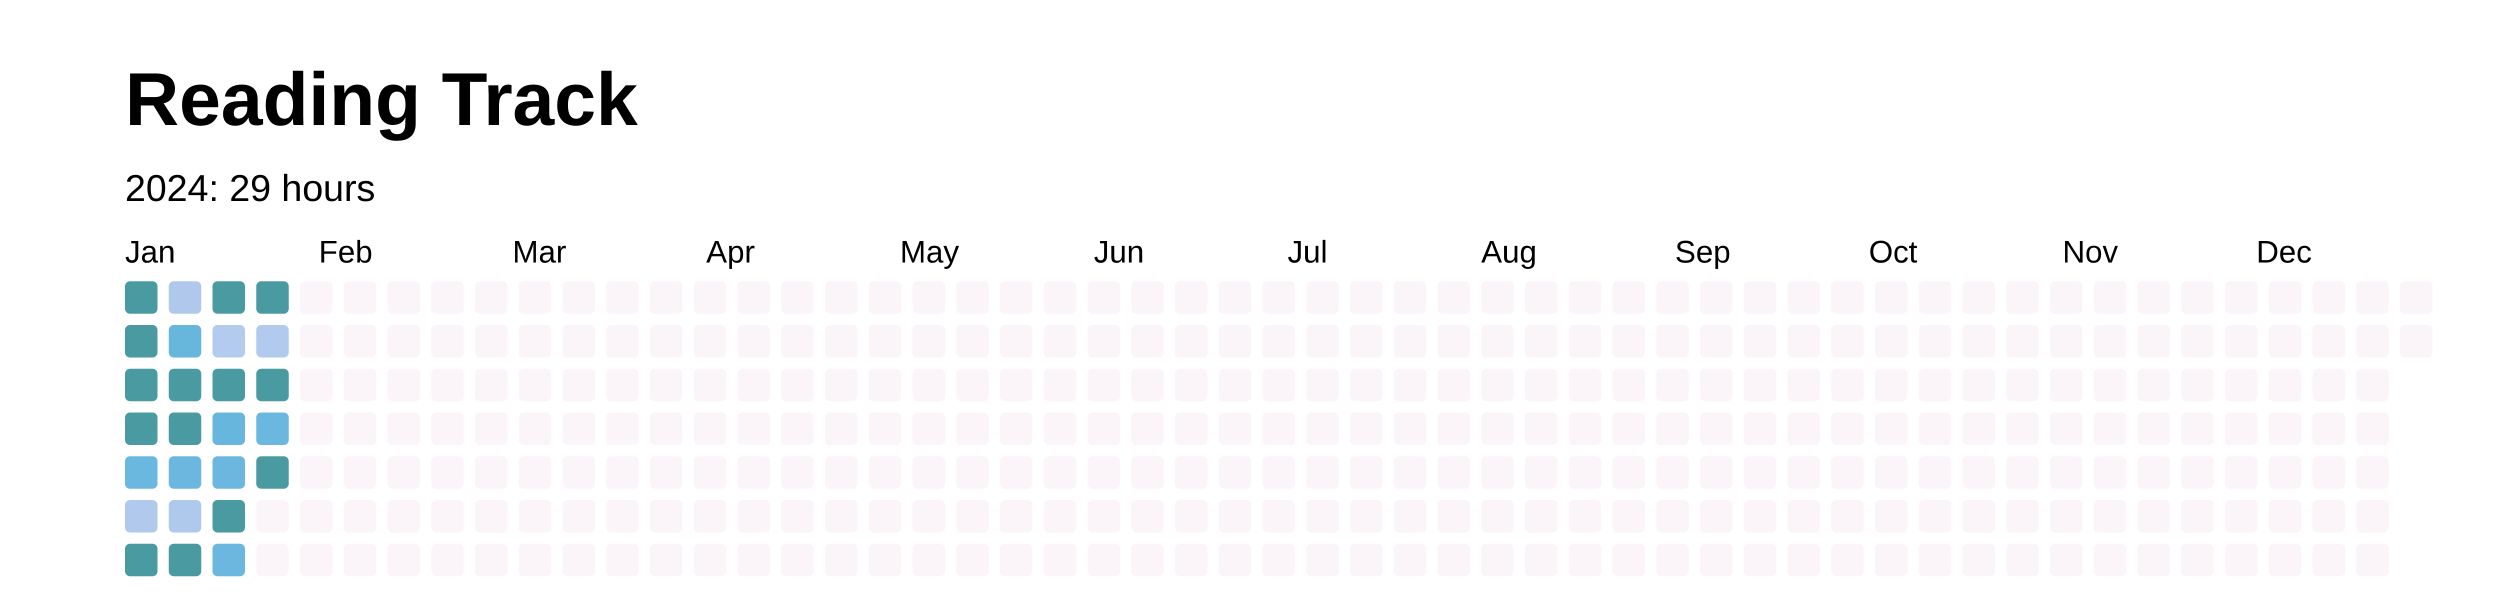
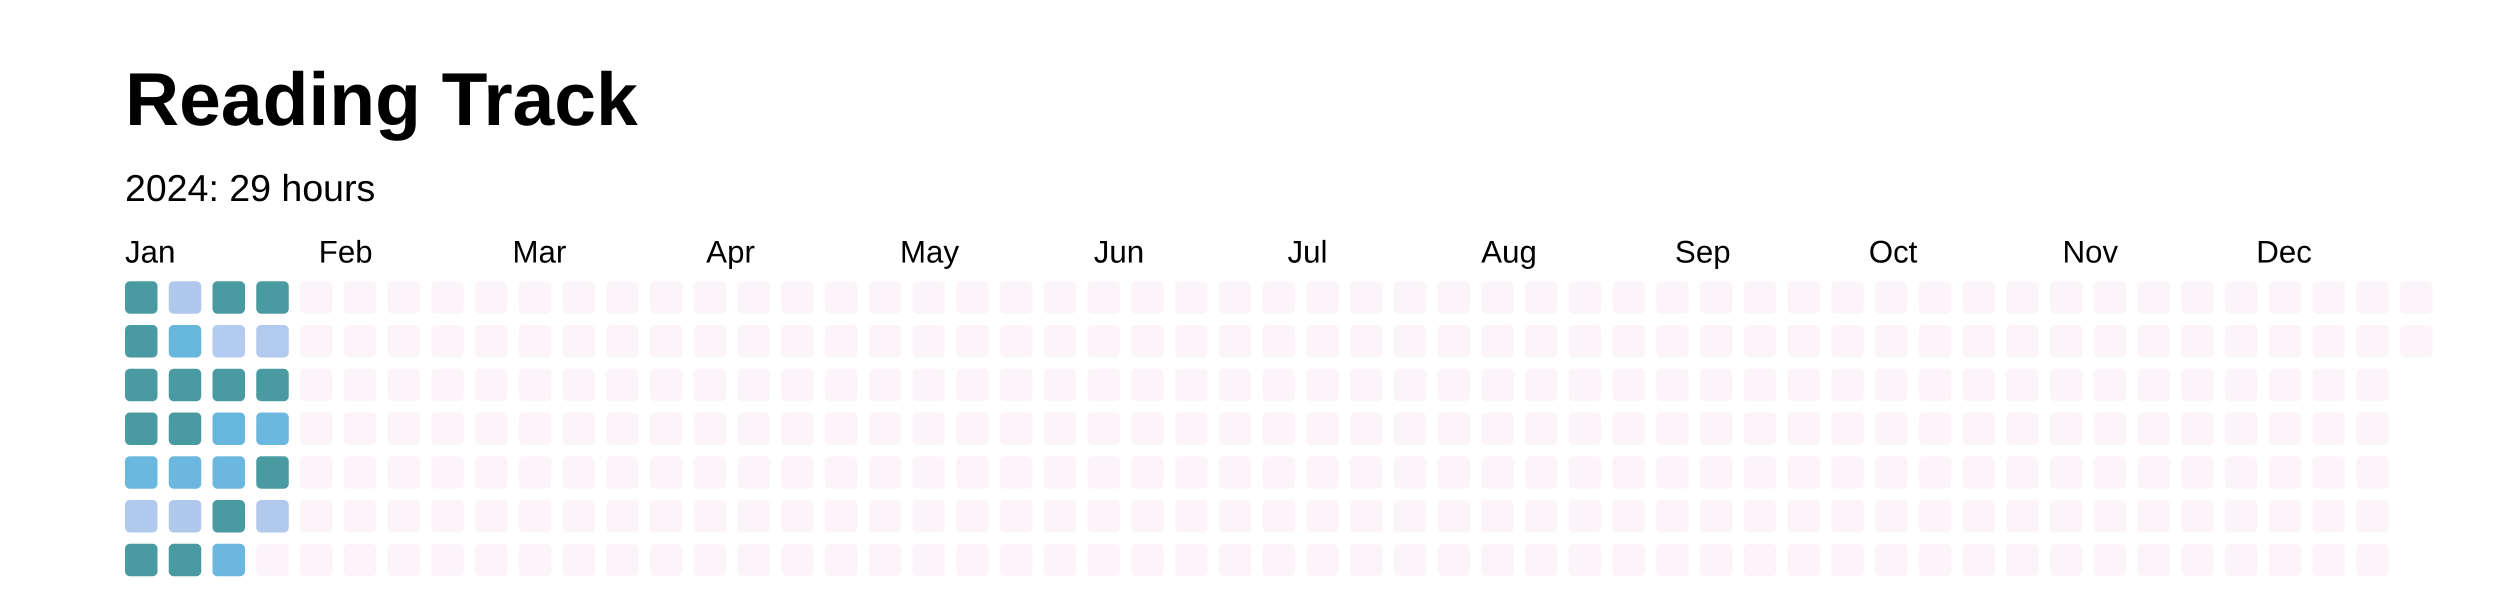
<svg xmlns="http://www.w3.org/2000/svg" baseProfile="full" height="48mm" version="1.1" viewBox="0,0,200,48" width="200mm">
  <defs />
  <rect fill="#FFFFFF" height="48" width="200" x="0" y="0" />
  <text fill="#000000" style="font-size:6px; font-family:Arial; font-weight:bold;" x="10" y="10">Reading Track</text>
  <text dominant-baseline="hanging" fill="#000000" style="font-size:3.0px; font-family:Arial;" x="10" y="14">2024: 29 hours</text>
  <text fill="#000000" style="font-size:2.5px; font-family:Arial" x="10.0" y="21.0">Jan</text>
  <text fill="#000000" style="font-size:2.5px; font-family:Arial" x="25.5" y="21.0">Feb</text>
  <text fill="#000000" style="font-size:2.5px; font-family:Arial" x="41.0" y="21.0">Mar</text>
  <text fill="#000000" style="font-size:2.5px; font-family:Arial" x="56.5" y="21.0">Apr</text>
  <text fill="#000000" style="font-size:2.5px; font-family:Arial" x="72.0" y="21.0">May</text>
  <text fill="#000000" style="font-size:2.5px; font-family:Arial" x="87.5" y="21.0">Jun</text>
  <text fill="#000000" style="font-size:2.5px; font-family:Arial" x="103.0" y="21.0">Jul</text>
  <text fill="#000000" style="font-size:2.5px; font-family:Arial" x="118.5" y="21.0">Aug</text>
  <text fill="#000000" style="font-size:2.5px; font-family:Arial" x="134.0" y="21.0">Sep</text>
  <text fill="#000000" style="font-size:2.5px; font-family:Arial" x="149.5" y="21.0">Oct</text>
  <text fill="#000000" style="font-size:2.5px; font-family:Arial" x="165.0" y="21.0">Nov</text>
  <text fill="#000000" style="font-size:2.5px; font-family:Arial" x="180.5" y="21.0">Dec</text>
  <rect fill="#4a9ba1" height="2.6" rx="0.4" ry="0.4" width="2.6" x="10.0" y="22.5" />
  <rect fill="#4a9ba1" height="2.6" rx="0.4" ry="0.4" width="2.6" x="10.0" y="26.0" />
  <rect fill="#4a9ba1" height="2.6" rx="0.4" ry="0.4" width="2.6" x="10.0" y="29.5" />
  <rect fill="#4a9ba1" height="2.6" rx="0.4" ry="0.4" width="2.6" x="10.0" y="33.0" />
  <rect fill="#6ab7df" height="2.6" rx="0.4" ry="0.4" width="2.6" x="10.0" y="36.5" />
  <rect fill="#b0c9ed" height="2.6" rx="0.4" ry="0.4" width="2.6" x="10.0" y="40.0" />
  <rect fill="#4a9ba1" height="2.6" rx="0.4" ry="0.4" width="2.6" x="10.0" y="43.5" />
  <rect fill="#afc8ec" height="2.6" rx="0.4" ry="0.4" width="2.6" x="13.5" y="22.5" />
  <rect fill="#67b6dc" height="2.6" rx="0.4" ry="0.4" width="2.6" x="13.5" y="26.0" />
  <rect fill="#4a9ba1" height="2.6" rx="0.4" ry="0.4" width="2.6" x="13.5" y="29.5" />
  <rect fill="#4a9ba1" height="2.6" rx="0.4" ry="0.4" width="2.6" x="13.5" y="33.0" />
  <rect fill="#6bb7df" height="2.6" rx="0.4" ry="0.4" width="2.6" x="13.5" y="36.5" />
  <rect fill="#afc9ec" height="2.6" rx="0.4" ry="0.4" width="2.6" x="13.5" y="40.0" />
  <rect fill="#4a9ba1" height="2.6" rx="0.4" ry="0.4" width="2.6" x="13.5" y="43.5" />
  <rect fill="#4a9ba1" height="2.6" rx="0.4" ry="0.4" width="2.6" x="17.0" y="22.5" />
  <rect fill="#b3cbee" height="2.6" rx="0.4" ry="0.4" width="2.6" x="17.0" y="26.0" />
  <rect fill="#4a9ba1" height="2.6" rx="0.4" ry="0.4" width="2.6" x="17.0" y="29.5" />
  <rect fill="#67b6dd" height="2.6" rx="0.4" ry="0.4" width="2.6" x="17.0" y="33.0" />
  <rect fill="#6bb7e0" height="2.6" rx="0.4" ry="0.4" width="2.6" x="17.0" y="36.5" />
  <rect fill="#4a9ba1" height="2.6" rx="0.4" ry="0.4" width="2.6" x="17.0" y="40.0" />
  <rect fill="#6bb7df" height="2.6" rx="0.4" ry="0.4" width="2.6" x="17.0" y="43.5" />
  <rect fill="#4a9ba1" height="2.6" rx="0.4" ry="0.4" width="2.6" x="20.5" y="22.5" />
  <rect fill="#b2caed" height="2.6" rx="0.4" ry="0.4" width="2.6" x="20.5" y="26.0" />
  <rect fill="#4a9ba1" height="2.6" rx="0.4" ry="0.4" width="2.6" x="20.5" y="29.5" />
  <rect fill="#6ab7df" height="2.6" rx="0.4" ry="0.4" width="2.6" x="20.5" y="33.0" />
  <rect fill="#4a9ba1" height="2.6" rx="0.4" ry="0.4" width="2.6" x="20.5" y="36.5" />
-   <rect fill="#FBF4F9" height="2.6" rx="0.4" ry="0.4" width="2.6" x="20.5" y="40.0" />
+   <rect fill="#b0c9ed" height="2.6" rx="0.4" ry="0.4" width="2.6" x="20.5" y="40.0" />
  <rect fill="#FBF4F9" height="2.6" rx="0.4" ry="0.4" width="2.6" x="20.5" y="43.5" />
  <rect fill="#FBF4F9" height="2.6" rx="0.4" ry="0.4" width="2.6" x="24.0" y="22.5" />
  <rect fill="#FBF4F9" height="2.6" rx="0.4" ry="0.4" width="2.6" x="24.0" y="26.0" />
  <rect fill="#FBF4F9" height="2.6" rx="0.4" ry="0.4" width="2.6" x="24.0" y="29.5" />
  <rect fill="#FBF4F9" height="2.6" rx="0.4" ry="0.4" width="2.6" x="24.0" y="33.0" />
  <rect fill="#FBF4F9" height="2.6" rx="0.4" ry="0.4" width="2.6" x="24.0" y="36.5" />
  <rect fill="#FBF4F9" height="2.6" rx="0.4" ry="0.4" width="2.6" x="24.0" y="40.0" />
  <rect fill="#FBF4F9" height="2.6" rx="0.4" ry="0.4" width="2.6" x="24.0" y="43.5" />
  <rect fill="#FBF4F9" height="2.6" rx="0.4" ry="0.4" width="2.6" x="27.5" y="22.5" />
  <rect fill="#FBF4F9" height="2.6" rx="0.4" ry="0.4" width="2.6" x="27.5" y="26.0" />
  <rect fill="#FBF4F9" height="2.6" rx="0.4" ry="0.4" width="2.6" x="27.5" y="29.5" />
  <rect fill="#FBF4F9" height="2.6" rx="0.4" ry="0.4" width="2.6" x="27.5" y="33.0" />
  <rect fill="#FBF4F9" height="2.6" rx="0.4" ry="0.4" width="2.6" x="27.5" y="36.5" />
  <rect fill="#FBF4F9" height="2.6" rx="0.4" ry="0.4" width="2.6" x="27.5" y="40.0" />
  <rect fill="#FBF4F9" height="2.6" rx="0.4" ry="0.4" width="2.6" x="27.5" y="43.5" />
  <rect fill="#FBF4F9" height="2.6" rx="0.4" ry="0.4" width="2.6" x="31.0" y="22.5" />
  <rect fill="#FBF4F9" height="2.6" rx="0.4" ry="0.4" width="2.6" x="31.0" y="26.0" />
  <rect fill="#FBF4F9" height="2.6" rx="0.4" ry="0.4" width="2.6" x="31.0" y="29.5" />
  <rect fill="#FBF4F9" height="2.6" rx="0.4" ry="0.4" width="2.6" x="31.0" y="33.0" />
  <rect fill="#FBF4F9" height="2.6" rx="0.4" ry="0.4" width="2.6" x="31.0" y="36.5" />
  <rect fill="#FBF4F9" height="2.6" rx="0.4" ry="0.4" width="2.6" x="31.0" y="40.0" />
  <rect fill="#FBF4F9" height="2.6" rx="0.4" ry="0.4" width="2.6" x="31.0" y="43.5" />
  <rect fill="#FBF4F9" height="2.6" rx="0.4" ry="0.4" width="2.6" x="34.5" y="22.5" />
  <rect fill="#FBF4F9" height="2.6" rx="0.4" ry="0.4" width="2.6" x="34.5" y="26.0" />
  <rect fill="#FBF4F9" height="2.6" rx="0.4" ry="0.4" width="2.6" x="34.5" y="29.5" />
  <rect fill="#FBF4F9" height="2.6" rx="0.4" ry="0.4" width="2.6" x="34.5" y="33.0" />
  <rect fill="#FBF4F9" height="2.6" rx="0.4" ry="0.4" width="2.6" x="34.5" y="36.5" />
  <rect fill="#FBF4F9" height="2.6" rx="0.4" ry="0.4" width="2.6" x="34.5" y="40.0" />
  <rect fill="#FBF4F9" height="2.6" rx="0.4" ry="0.4" width="2.6" x="34.5" y="43.5" />
  <rect fill="#FBF4F9" height="2.6" rx="0.4" ry="0.4" width="2.6" x="38.0" y="22.5" />
  <rect fill="#FBF4F9" height="2.6" rx="0.4" ry="0.4" width="2.6" x="38.0" y="26.0" />
  <rect fill="#FBF4F9" height="2.6" rx="0.4" ry="0.4" width="2.6" x="38.0" y="29.5" />
  <rect fill="#FBF4F9" height="2.6" rx="0.4" ry="0.4" width="2.6" x="38.0" y="33.0" />
  <rect fill="#FBF4F9" height="2.6" rx="0.4" ry="0.4" width="2.6" x="38.0" y="36.5" />
  <rect fill="#FBF4F9" height="2.6" rx="0.4" ry="0.4" width="2.6" x="38.0" y="40.0" />
  <rect fill="#FBF4F9" height="2.6" rx="0.4" ry="0.4" width="2.6" x="38.0" y="43.5" />
  <rect fill="#FBF4F9" height="2.6" rx="0.4" ry="0.4" width="2.6" x="41.5" y="22.5" />
  <rect fill="#FBF4F9" height="2.6" rx="0.4" ry="0.4" width="2.6" x="41.5" y="26.0" />
  <rect fill="#FBF4F9" height="2.6" rx="0.4" ry="0.4" width="2.6" x="41.5" y="29.5" />
  <rect fill="#FBF4F9" height="2.6" rx="0.4" ry="0.4" width="2.6" x="41.5" y="33.0" />
  <rect fill="#FBF4F9" height="2.6" rx="0.4" ry="0.4" width="2.6" x="41.5" y="36.5" />
  <rect fill="#FBF4F9" height="2.6" rx="0.4" ry="0.4" width="2.6" x="41.5" y="40.0" />
  <rect fill="#FBF4F9" height="2.6" rx="0.4" ry="0.4" width="2.6" x="41.5" y="43.5" />
  <rect fill="#FBF4F9" height="2.6" rx="0.4" ry="0.4" width="2.6" x="45.0" y="22.5" />
  <rect fill="#FBF4F9" height="2.6" rx="0.4" ry="0.4" width="2.6" x="45.0" y="26.0" />
  <rect fill="#FBF4F9" height="2.6" rx="0.4" ry="0.4" width="2.6" x="45.0" y="29.5" />
  <rect fill="#FBF4F9" height="2.6" rx="0.4" ry="0.4" width="2.6" x="45.0" y="33.0" />
  <rect fill="#FBF4F9" height="2.6" rx="0.4" ry="0.4" width="2.6" x="45.0" y="36.5" />
  <rect fill="#FBF4F9" height="2.6" rx="0.4" ry="0.4" width="2.6" x="45.0" y="40.0" />
  <rect fill="#FBF4F9" height="2.6" rx="0.4" ry="0.4" width="2.6" x="45.0" y="43.5" />
  <rect fill="#FBF4F9" height="2.6" rx="0.4" ry="0.4" width="2.6" x="48.5" y="22.5" />
  <rect fill="#FBF4F9" height="2.6" rx="0.4" ry="0.4" width="2.6" x="48.5" y="26.0" />
  <rect fill="#FBF4F9" height="2.6" rx="0.4" ry="0.4" width="2.6" x="48.5" y="29.5" />
  <rect fill="#FBF4F9" height="2.6" rx="0.4" ry="0.4" width="2.6" x="48.5" y="33.0" />
  <rect fill="#FBF4F9" height="2.6" rx="0.4" ry="0.4" width="2.6" x="48.5" y="36.5" />
  <rect fill="#FBF4F9" height="2.6" rx="0.4" ry="0.4" width="2.6" x="48.5" y="40.0" />
  <rect fill="#FBF4F9" height="2.6" rx="0.4" ry="0.4" width="2.6" x="48.5" y="43.5" />
  <rect fill="#FBF4F9" height="2.6" rx="0.4" ry="0.4" width="2.6" x="52.0" y="22.5" />
  <rect fill="#FBF4F9" height="2.6" rx="0.4" ry="0.4" width="2.6" x="52.0" y="26.0" />
  <rect fill="#FBF4F9" height="2.6" rx="0.4" ry="0.4" width="2.6" x="52.0" y="29.5" />
  <rect fill="#FBF4F9" height="2.6" rx="0.4" ry="0.4" width="2.6" x="52.0" y="33.0" />
  <rect fill="#FBF4F9" height="2.6" rx="0.4" ry="0.4" width="2.6" x="52.0" y="36.5" />
  <rect fill="#FBF4F9" height="2.6" rx="0.4" ry="0.4" width="2.6" x="52.0" y="40.0" />
  <rect fill="#FBF4F9" height="2.6" rx="0.4" ry="0.4" width="2.6" x="52.0" y="43.5" />
  <rect fill="#FBF4F9" height="2.6" rx="0.4" ry="0.4" width="2.6" x="55.5" y="22.5" />
  <rect fill="#FBF4F9" height="2.6" rx="0.4" ry="0.4" width="2.6" x="55.5" y="26.0" />
  <rect fill="#FBF4F9" height="2.6" rx="0.4" ry="0.4" width="2.6" x="55.5" y="29.5" />
  <rect fill="#FBF4F9" height="2.6" rx="0.4" ry="0.4" width="2.6" x="55.5" y="33.0" />
  <rect fill="#FBF4F9" height="2.6" rx="0.4" ry="0.4" width="2.6" x="55.5" y="36.5" />
  <rect fill="#FBF4F9" height="2.6" rx="0.4" ry="0.4" width="2.6" x="55.5" y="40.0" />
  <rect fill="#FBF4F9" height="2.6" rx="0.4" ry="0.4" width="2.6" x="55.5" y="43.5" />
  <rect fill="#FBF4F9" height="2.6" rx="0.4" ry="0.4" width="2.6" x="59.0" y="22.5" />
  <rect fill="#FBF4F9" height="2.6" rx="0.4" ry="0.4" width="2.6" x="59.0" y="26.0" />
  <rect fill="#FBF4F9" height="2.6" rx="0.4" ry="0.4" width="2.6" x="59.0" y="29.5" />
  <rect fill="#FBF4F9" height="2.6" rx="0.4" ry="0.4" width="2.6" x="59.0" y="33.0" />
  <rect fill="#FBF4F9" height="2.6" rx="0.4" ry="0.4" width="2.6" x="59.0" y="36.5" />
  <rect fill="#FBF4F9" height="2.6" rx="0.4" ry="0.4" width="2.6" x="59.0" y="40.0" />
  <rect fill="#FBF4F9" height="2.6" rx="0.4" ry="0.4" width="2.6" x="59.0" y="43.5" />
  <rect fill="#FBF4F9" height="2.6" rx="0.4" ry="0.4" width="2.6" x="62.5" y="22.5" />
  <rect fill="#FBF4F9" height="2.6" rx="0.4" ry="0.4" width="2.6" x="62.5" y="26.0" />
  <rect fill="#FBF4F9" height="2.6" rx="0.4" ry="0.4" width="2.6" x="62.5" y="29.5" />
  <rect fill="#FBF4F9" height="2.6" rx="0.4" ry="0.4" width="2.6" x="62.5" y="33.0" />
  <rect fill="#FBF4F9" height="2.6" rx="0.4" ry="0.4" width="2.6" x="62.5" y="36.5" />
  <rect fill="#FBF4F9" height="2.6" rx="0.4" ry="0.4" width="2.6" x="62.5" y="40.0" />
  <rect fill="#FBF4F9" height="2.6" rx="0.4" ry="0.4" width="2.6" x="62.5" y="43.5" />
  <rect fill="#FBF4F9" height="2.6" rx="0.4" ry="0.4" width="2.6" x="66.0" y="22.5" />
  <rect fill="#FBF4F9" height="2.6" rx="0.4" ry="0.4" width="2.6" x="66.0" y="26.0" />
  <rect fill="#FBF4F9" height="2.6" rx="0.4" ry="0.4" width="2.6" x="66.0" y="29.5" />
  <rect fill="#FBF4F9" height="2.6" rx="0.4" ry="0.4" width="2.6" x="66.0" y="33.0" />
  <rect fill="#FBF4F9" height="2.6" rx="0.4" ry="0.4" width="2.6" x="66.0" y="36.5" />
  <rect fill="#FBF4F9" height="2.6" rx="0.4" ry="0.4" width="2.6" x="66.0" y="40.0" />
  <rect fill="#FBF4F9" height="2.6" rx="0.4" ry="0.4" width="2.6" x="66.0" y="43.5" />
  <rect fill="#FBF4F9" height="2.6" rx="0.4" ry="0.4" width="2.6" x="69.5" y="22.5" />
  <rect fill="#FBF4F9" height="2.6" rx="0.4" ry="0.4" width="2.6" x="69.5" y="26.0" />
  <rect fill="#FBF4F9" height="2.6" rx="0.4" ry="0.4" width="2.6" x="69.5" y="29.5" />
  <rect fill="#FBF4F9" height="2.6" rx="0.4" ry="0.4" width="2.6" x="69.5" y="33.0" />
  <rect fill="#FBF4F9" height="2.6" rx="0.4" ry="0.4" width="2.6" x="69.5" y="36.5" />
  <rect fill="#FBF4F9" height="2.6" rx="0.4" ry="0.4" width="2.6" x="69.5" y="40.0" />
  <rect fill="#FBF4F9" height="2.6" rx="0.4" ry="0.4" width="2.6" x="69.5" y="43.5" />
  <rect fill="#FBF4F9" height="2.6" rx="0.4" ry="0.4" width="2.6" x="73.0" y="22.5" />
  <rect fill="#FBF4F9" height="2.6" rx="0.4" ry="0.4" width="2.6" x="73.0" y="26.0" />
  <rect fill="#FBF4F9" height="2.6" rx="0.4" ry="0.4" width="2.6" x="73.0" y="29.5" />
  <rect fill="#FBF4F9" height="2.6" rx="0.4" ry="0.4" width="2.6" x="73.0" y="33.0" />
  <rect fill="#FBF4F9" height="2.6" rx="0.4" ry="0.4" width="2.6" x="73.0" y="36.5" />
  <rect fill="#FBF4F9" height="2.6" rx="0.4" ry="0.4" width="2.6" x="73.0" y="40.0" />
  <rect fill="#FBF4F9" height="2.6" rx="0.4" ry="0.4" width="2.6" x="73.0" y="43.5" />
  <rect fill="#FBF4F9" height="2.6" rx="0.4" ry="0.4" width="2.6" x="76.5" y="22.5" />
  <rect fill="#FBF4F9" height="2.6" rx="0.4" ry="0.4" width="2.6" x="76.5" y="26.0" />
  <rect fill="#FBF4F9" height="2.6" rx="0.4" ry="0.4" width="2.6" x="76.5" y="29.5" />
  <rect fill="#FBF4F9" height="2.6" rx="0.4" ry="0.4" width="2.6" x="76.5" y="33.0" />
  <rect fill="#FBF4F9" height="2.6" rx="0.4" ry="0.4" width="2.6" x="76.5" y="36.5" />
  <rect fill="#FBF4F9" height="2.6" rx="0.4" ry="0.4" width="2.6" x="76.5" y="40.0" />
  <rect fill="#FBF4F9" height="2.6" rx="0.4" ry="0.4" width="2.6" x="76.5" y="43.5" />
  <rect fill="#FBF4F9" height="2.6" rx="0.4" ry="0.4" width="2.6" x="80.0" y="22.5" />
  <rect fill="#FBF4F9" height="2.6" rx="0.4" ry="0.4" width="2.6" x="80.0" y="26.0" />
  <rect fill="#FBF4F9" height="2.6" rx="0.4" ry="0.4" width="2.6" x="80.0" y="29.5" />
  <rect fill="#FBF4F9" height="2.6" rx="0.4" ry="0.4" width="2.6" x="80.0" y="33.0" />
  <rect fill="#FBF4F9" height="2.6" rx="0.4" ry="0.4" width="2.6" x="80.0" y="36.5" />
  <rect fill="#FBF4F9" height="2.6" rx="0.4" ry="0.4" width="2.6" x="80.0" y="40.0" />
  <rect fill="#FBF4F9" height="2.6" rx="0.4" ry="0.4" width="2.6" x="80.0" y="43.5" />
  <rect fill="#FBF4F9" height="2.6" rx="0.4" ry="0.4" width="2.6" x="83.5" y="22.5" />
  <rect fill="#FBF4F9" height="2.6" rx="0.4" ry="0.4" width="2.6" x="83.5" y="26.0" />
  <rect fill="#FBF4F9" height="2.6" rx="0.4" ry="0.4" width="2.6" x="83.5" y="29.5" />
  <rect fill="#FBF4F9" height="2.6" rx="0.4" ry="0.4" width="2.6" x="83.5" y="33.0" />
  <rect fill="#FBF4F9" height="2.6" rx="0.4" ry="0.4" width="2.6" x="83.5" y="36.5" />
  <rect fill="#FBF4F9" height="2.6" rx="0.4" ry="0.4" width="2.6" x="83.5" y="40.0" />
  <rect fill="#FBF4F9" height="2.6" rx="0.4" ry="0.4" width="2.6" x="83.5" y="43.5" />
  <rect fill="#FBF4F9" height="2.6" rx="0.4" ry="0.4" width="2.6" x="87.0" y="22.5" />
  <rect fill="#FBF4F9" height="2.6" rx="0.4" ry="0.4" width="2.6" x="87.0" y="26.0" />
  <rect fill="#FBF4F9" height="2.6" rx="0.4" ry="0.4" width="2.6" x="87.0" y="29.5" />
  <rect fill="#FBF4F9" height="2.6" rx="0.4" ry="0.4" width="2.6" x="87.0" y="33.0" />
  <rect fill="#FBF4F9" height="2.6" rx="0.4" ry="0.4" width="2.6" x="87.0" y="36.5" />
  <rect fill="#FBF4F9" height="2.6" rx="0.4" ry="0.4" width="2.6" x="87.0" y="40.0" />
  <rect fill="#FBF4F9" height="2.6" rx="0.4" ry="0.4" width="2.6" x="87.0" y="43.5" />
  <rect fill="#FBF4F9" height="2.6" rx="0.4" ry="0.4" width="2.6" x="90.5" y="22.5" />
  <rect fill="#FBF4F9" height="2.6" rx="0.4" ry="0.4" width="2.6" x="90.5" y="26.0" />
  <rect fill="#FBF4F9" height="2.6" rx="0.4" ry="0.4" width="2.6" x="90.5" y="29.5" />
  <rect fill="#FBF4F9" height="2.6" rx="0.4" ry="0.4" width="2.6" x="90.5" y="33.0" />
  <rect fill="#FBF4F9" height="2.6" rx="0.4" ry="0.4" width="2.6" x="90.5" y="36.5" />
  <rect fill="#FBF4F9" height="2.6" rx="0.4" ry="0.4" width="2.6" x="90.5" y="40.0" />
  <rect fill="#FBF4F9" height="2.6" rx="0.4" ry="0.4" width="2.6" x="90.5" y="43.5" />
  <rect fill="#FBF4F9" height="2.6" rx="0.4" ry="0.4" width="2.6" x="94.0" y="22.5" />
  <rect fill="#FBF4F9" height="2.6" rx="0.4" ry="0.4" width="2.6" x="94.0" y="26.0" />
  <rect fill="#FBF4F9" height="2.6" rx="0.4" ry="0.4" width="2.6" x="94.0" y="29.5" />
  <rect fill="#FBF4F9" height="2.6" rx="0.4" ry="0.4" width="2.6" x="94.0" y="33.0" />
  <rect fill="#FBF4F9" height="2.6" rx="0.4" ry="0.4" width="2.6" x="94.0" y="36.5" />
  <rect fill="#FBF4F9" height="2.6" rx="0.4" ry="0.4" width="2.6" x="94.0" y="40.0" />
  <rect fill="#FBF4F9" height="2.6" rx="0.4" ry="0.4" width="2.6" x="94.0" y="43.5" />
  <rect fill="#FBF4F9" height="2.6" rx="0.4" ry="0.4" width="2.6" x="97.5" y="22.5" />
  <rect fill="#FBF4F9" height="2.6" rx="0.4" ry="0.4" width="2.6" x="97.5" y="26.0" />
  <rect fill="#FBF4F9" height="2.6" rx="0.4" ry="0.4" width="2.6" x="97.5" y="29.5" />
  <rect fill="#FBF4F9" height="2.6" rx="0.4" ry="0.4" width="2.6" x="97.5" y="33.0" />
  <rect fill="#FBF4F9" height="2.6" rx="0.4" ry="0.4" width="2.6" x="97.5" y="36.5" />
  <rect fill="#FBF4F9" height="2.6" rx="0.4" ry="0.4" width="2.6" x="97.5" y="40.0" />
  <rect fill="#FBF4F9" height="2.6" rx="0.4" ry="0.4" width="2.6" x="97.5" y="43.5" />
  <rect fill="#FBF4F9" height="2.6" rx="0.4" ry="0.4" width="2.6" x="101.0" y="22.5" />
  <rect fill="#FBF4F9" height="2.6" rx="0.4" ry="0.4" width="2.6" x="101.0" y="26.0" />
  <rect fill="#FBF4F9" height="2.6" rx="0.4" ry="0.4" width="2.6" x="101.0" y="29.5" />
  <rect fill="#FBF4F9" height="2.6" rx="0.4" ry="0.4" width="2.6" x="101.0" y="33.0" />
  <rect fill="#FBF4F9" height="2.6" rx="0.4" ry="0.4" width="2.6" x="101.0" y="36.5" />
  <rect fill="#FBF4F9" height="2.6" rx="0.4" ry="0.4" width="2.6" x="101.0" y="40.0" />
  <rect fill="#FBF4F9" height="2.6" rx="0.4" ry="0.4" width="2.6" x="101.0" y="43.5" />
  <rect fill="#FBF4F9" height="2.6" rx="0.4" ry="0.4" width="2.6" x="104.5" y="22.5" />
  <rect fill="#FBF4F9" height="2.6" rx="0.4" ry="0.4" width="2.6" x="104.5" y="26.0" />
  <rect fill="#FBF4F9" height="2.6" rx="0.4" ry="0.4" width="2.6" x="104.5" y="29.5" />
  <rect fill="#FBF4F9" height="2.6" rx="0.4" ry="0.4" width="2.6" x="104.5" y="33.0" />
  <rect fill="#FBF4F9" height="2.6" rx="0.4" ry="0.4" width="2.6" x="104.5" y="36.5" />
  <rect fill="#FBF4F9" height="2.6" rx="0.4" ry="0.4" width="2.6" x="104.5" y="40.0" />
  <rect fill="#FBF4F9" height="2.6" rx="0.4" ry="0.4" width="2.6" x="104.5" y="43.5" />
  <rect fill="#FBF4F9" height="2.6" rx="0.4" ry="0.4" width="2.6" x="108.0" y="22.5" />
  <rect fill="#FBF4F9" height="2.6" rx="0.4" ry="0.4" width="2.6" x="108.0" y="26.0" />
  <rect fill="#FBF4F9" height="2.6" rx="0.4" ry="0.4" width="2.6" x="108.0" y="29.5" />
  <rect fill="#FBF4F9" height="2.6" rx="0.4" ry="0.4" width="2.6" x="108.0" y="33.0" />
  <rect fill="#FBF4F9" height="2.6" rx="0.4" ry="0.4" width="2.6" x="108.0" y="36.5" />
  <rect fill="#FBF4F9" height="2.6" rx="0.4" ry="0.4" width="2.6" x="108.0" y="40.0" />
  <rect fill="#FBF4F9" height="2.6" rx="0.4" ry="0.4" width="2.6" x="108.0" y="43.5" />
  <rect fill="#FBF4F9" height="2.6" rx="0.4" ry="0.4" width="2.6" x="111.5" y="22.5" />
  <rect fill="#FBF4F9" height="2.6" rx="0.4" ry="0.4" width="2.6" x="111.5" y="26.0" />
  <rect fill="#FBF4F9" height="2.6" rx="0.4" ry="0.4" width="2.6" x="111.5" y="29.5" />
  <rect fill="#FBF4F9" height="2.6" rx="0.4" ry="0.4" width="2.6" x="111.5" y="33.0" />
  <rect fill="#FBF4F9" height="2.6" rx="0.4" ry="0.4" width="2.6" x="111.5" y="36.5" />
  <rect fill="#FBF4F9" height="2.6" rx="0.4" ry="0.4" width="2.6" x="111.5" y="40.0" />
  <rect fill="#FBF4F9" height="2.6" rx="0.4" ry="0.4" width="2.6" x="111.5" y="43.5" />
  <rect fill="#FBF4F9" height="2.6" rx="0.4" ry="0.4" width="2.6" x="115.0" y="22.5" />
  <rect fill="#FBF4F9" height="2.6" rx="0.4" ry="0.4" width="2.6" x="115.0" y="26.0" />
  <rect fill="#FBF4F9" height="2.6" rx="0.4" ry="0.4" width="2.6" x="115.0" y="29.5" />
  <rect fill="#FBF4F9" height="2.6" rx="0.4" ry="0.4" width="2.6" x="115.0" y="33.0" />
  <rect fill="#FBF4F9" height="2.6" rx="0.4" ry="0.4" width="2.6" x="115.0" y="36.5" />
  <rect fill="#FBF4F9" height="2.6" rx="0.4" ry="0.4" width="2.6" x="115.0" y="40.0" />
  <rect fill="#FBF4F9" height="2.6" rx="0.4" ry="0.4" width="2.6" x="115.0" y="43.5" />
  <rect fill="#FBF4F9" height="2.6" rx="0.4" ry="0.4" width="2.6" x="118.5" y="22.5" />
  <rect fill="#FBF4F9" height="2.6" rx="0.4" ry="0.4" width="2.6" x="118.5" y="26.0" />
  <rect fill="#FBF4F9" height="2.6" rx="0.4" ry="0.4" width="2.6" x="118.5" y="29.5" />
  <rect fill="#FBF4F9" height="2.6" rx="0.4" ry="0.4" width="2.6" x="118.5" y="33.0" />
  <rect fill="#FBF4F9" height="2.6" rx="0.4" ry="0.4" width="2.6" x="118.5" y="36.5" />
  <rect fill="#FBF4F9" height="2.6" rx="0.4" ry="0.4" width="2.6" x="118.5" y="40.0" />
  <rect fill="#FBF4F9" height="2.6" rx="0.4" ry="0.4" width="2.6" x="118.5" y="43.5" />
  <rect fill="#FBF4F9" height="2.6" rx="0.4" ry="0.4" width="2.6" x="122.0" y="22.5" />
  <rect fill="#FBF4F9" height="2.6" rx="0.4" ry="0.4" width="2.6" x="122.0" y="26.0" />
  <rect fill="#FBF4F9" height="2.6" rx="0.4" ry="0.4" width="2.6" x="122.0" y="29.5" />
  <rect fill="#FBF4F9" height="2.6" rx="0.4" ry="0.4" width="2.6" x="122.0" y="33.0" />
  <rect fill="#FBF4F9" height="2.6" rx="0.4" ry="0.4" width="2.6" x="122.0" y="36.5" />
  <rect fill="#FBF4F9" height="2.6" rx="0.4" ry="0.4" width="2.6" x="122.0" y="40.0" />
  <rect fill="#FBF4F9" height="2.6" rx="0.4" ry="0.4" width="2.6" x="122.0" y="43.5" />
  <rect fill="#FBF4F9" height="2.6" rx="0.4" ry="0.4" width="2.6" x="125.5" y="22.5" />
  <rect fill="#FBF4F9" height="2.6" rx="0.4" ry="0.4" width="2.6" x="125.5" y="26.0" />
  <rect fill="#FBF4F9" height="2.6" rx="0.4" ry="0.4" width="2.6" x="125.5" y="29.5" />
  <rect fill="#FBF4F9" height="2.6" rx="0.4" ry="0.4" width="2.6" x="125.5" y="33.0" />
  <rect fill="#FBF4F9" height="2.6" rx="0.4" ry="0.4" width="2.6" x="125.5" y="36.5" />
  <rect fill="#FBF4F9" height="2.6" rx="0.4" ry="0.4" width="2.6" x="125.5" y="40.0" />
  <rect fill="#FBF4F9" height="2.6" rx="0.4" ry="0.4" width="2.6" x="125.5" y="43.5" />
  <rect fill="#FBF4F9" height="2.6" rx="0.4" ry="0.4" width="2.6" x="129.0" y="22.5" />
  <rect fill="#FBF4F9" height="2.6" rx="0.4" ry="0.4" width="2.6" x="129.0" y="26.0" />
  <rect fill="#FBF4F9" height="2.6" rx="0.4" ry="0.4" width="2.6" x="129.0" y="29.5" />
  <rect fill="#FBF4F9" height="2.6" rx="0.4" ry="0.4" width="2.6" x="129.0" y="33.0" />
  <rect fill="#FBF4F9" height="2.6" rx="0.4" ry="0.4" width="2.6" x="129.0" y="36.5" />
  <rect fill="#FBF4F9" height="2.6" rx="0.4" ry="0.4" width="2.6" x="129.0" y="40.0" />
  <rect fill="#FBF4F9" height="2.6" rx="0.4" ry="0.4" width="2.6" x="129.0" y="43.5" />
  <rect fill="#FBF4F9" height="2.6" rx="0.4" ry="0.4" width="2.6" x="132.5" y="22.5" />
  <rect fill="#FBF4F9" height="2.6" rx="0.4" ry="0.4" width="2.6" x="132.5" y="26.0" />
  <rect fill="#FBF4F9" height="2.6" rx="0.4" ry="0.4" width="2.6" x="132.5" y="29.5" />
  <rect fill="#FBF4F9" height="2.6" rx="0.4" ry="0.4" width="2.6" x="132.5" y="33.0" />
  <rect fill="#FBF4F9" height="2.6" rx="0.4" ry="0.4" width="2.6" x="132.5" y="36.5" />
  <rect fill="#FBF4F9" height="2.6" rx="0.4" ry="0.4" width="2.6" x="132.5" y="40.0" />
  <rect fill="#FBF4F9" height="2.6" rx="0.4" ry="0.4" width="2.6" x="132.5" y="43.5" />
  <rect fill="#FBF4F9" height="2.6" rx="0.4" ry="0.4" width="2.6" x="136.0" y="22.5" />
  <rect fill="#FBF4F9" height="2.6" rx="0.4" ry="0.4" width="2.6" x="136.0" y="26.0" />
  <rect fill="#FBF4F9" height="2.6" rx="0.4" ry="0.4" width="2.6" x="136.0" y="29.5" />
  <rect fill="#FBF4F9" height="2.6" rx="0.4" ry="0.4" width="2.6" x="136.0" y="33.0" />
  <rect fill="#FBF4F9" height="2.6" rx="0.4" ry="0.4" width="2.6" x="136.0" y="36.5" />
  <rect fill="#FBF4F9" height="2.6" rx="0.4" ry="0.4" width="2.6" x="136.0" y="40.0" />
  <rect fill="#FBF4F9" height="2.6" rx="0.4" ry="0.4" width="2.6" x="136.0" y="43.5" />
  <rect fill="#FBF4F9" height="2.6" rx="0.4" ry="0.4" width="2.6" x="139.5" y="22.5" />
  <rect fill="#FBF4F9" height="2.6" rx="0.4" ry="0.4" width="2.6" x="139.5" y="26.0" />
  <rect fill="#FBF4F9" height="2.6" rx="0.4" ry="0.4" width="2.6" x="139.5" y="29.5" />
  <rect fill="#FBF4F9" height="2.6" rx="0.4" ry="0.4" width="2.6" x="139.5" y="33.0" />
  <rect fill="#FBF4F9" height="2.6" rx="0.4" ry="0.4" width="2.6" x="139.5" y="36.5" />
  <rect fill="#FBF4F9" height="2.6" rx="0.4" ry="0.4" width="2.6" x="139.5" y="40.0" />
  <rect fill="#FBF4F9" height="2.6" rx="0.4" ry="0.4" width="2.6" x="139.5" y="43.5" />
  <rect fill="#FBF4F9" height="2.6" rx="0.4" ry="0.4" width="2.6" x="143.0" y="22.5" />
  <rect fill="#FBF4F9" height="2.6" rx="0.4" ry="0.4" width="2.6" x="143.0" y="26.0" />
  <rect fill="#FBF4F9" height="2.6" rx="0.4" ry="0.4" width="2.6" x="143.0" y="29.5" />
  <rect fill="#FBF4F9" height="2.6" rx="0.4" ry="0.4" width="2.6" x="143.0" y="33.0" />
  <rect fill="#FBF4F9" height="2.6" rx="0.4" ry="0.4" width="2.6" x="143.0" y="36.5" />
  <rect fill="#FBF4F9" height="2.6" rx="0.4" ry="0.4" width="2.6" x="143.0" y="40.0" />
  <rect fill="#FBF4F9" height="2.6" rx="0.4" ry="0.4" width="2.6" x="143.0" y="43.5" />
  <rect fill="#FBF4F9" height="2.6" rx="0.4" ry="0.4" width="2.6" x="146.5" y="22.5" />
  <rect fill="#FBF4F9" height="2.6" rx="0.4" ry="0.4" width="2.6" x="146.5" y="26.0" />
  <rect fill="#FBF4F9" height="2.6" rx="0.4" ry="0.4" width="2.6" x="146.5" y="29.5" />
  <rect fill="#FBF4F9" height="2.6" rx="0.4" ry="0.4" width="2.6" x="146.5" y="33.0" />
  <rect fill="#FBF4F9" height="2.6" rx="0.4" ry="0.4" width="2.6" x="146.5" y="36.5" />
  <rect fill="#FBF4F9" height="2.6" rx="0.4" ry="0.4" width="2.6" x="146.5" y="40.0" />
  <rect fill="#FBF4F9" height="2.6" rx="0.4" ry="0.4" width="2.6" x="146.5" y="43.5" />
  <rect fill="#FBF4F9" height="2.6" rx="0.4" ry="0.4" width="2.6" x="150.0" y="22.5" />
  <rect fill="#FBF4F9" height="2.6" rx="0.4" ry="0.4" width="2.6" x="150.0" y="26.0" />
  <rect fill="#FBF4F9" height="2.6" rx="0.4" ry="0.4" width="2.6" x="150.0" y="29.5" />
  <rect fill="#FBF4F9" height="2.6" rx="0.4" ry="0.4" width="2.6" x="150.0" y="33.0" />
  <rect fill="#FBF4F9" height="2.6" rx="0.4" ry="0.4" width="2.6" x="150.0" y="36.5" />
  <rect fill="#FBF4F9" height="2.6" rx="0.4" ry="0.4" width="2.6" x="150.0" y="40.0" />
  <rect fill="#FBF4F9" height="2.6" rx="0.4" ry="0.4" width="2.6" x="150.0" y="43.5" />
  <rect fill="#FBF4F9" height="2.6" rx="0.4" ry="0.4" width="2.6" x="153.5" y="22.5" />
  <rect fill="#FBF4F9" height="2.6" rx="0.4" ry="0.4" width="2.6" x="153.5" y="26.0" />
  <rect fill="#FBF4F9" height="2.6" rx="0.4" ry="0.4" width="2.6" x="153.5" y="29.5" />
  <rect fill="#FBF4F9" height="2.6" rx="0.4" ry="0.4" width="2.6" x="153.5" y="33.0" />
  <rect fill="#FBF4F9" height="2.6" rx="0.4" ry="0.4" width="2.6" x="153.5" y="36.5" />
  <rect fill="#FBF4F9" height="2.6" rx="0.4" ry="0.4" width="2.6" x="153.5" y="40.0" />
  <rect fill="#FBF4F9" height="2.6" rx="0.4" ry="0.4" width="2.6" x="153.5" y="43.5" />
  <rect fill="#FBF4F9" height="2.6" rx="0.4" ry="0.4" width="2.6" x="157.0" y="22.5" />
  <rect fill="#FBF4F9" height="2.6" rx="0.4" ry="0.4" width="2.6" x="157.0" y="26.0" />
  <rect fill="#FBF4F9" height="2.6" rx="0.4" ry="0.4" width="2.6" x="157.0" y="29.5" />
  <rect fill="#FBF4F9" height="2.6" rx="0.4" ry="0.4" width="2.6" x="157.0" y="33.0" />
  <rect fill="#FBF4F9" height="2.6" rx="0.4" ry="0.4" width="2.6" x="157.0" y="36.5" />
  <rect fill="#FBF4F9" height="2.6" rx="0.4" ry="0.4" width="2.6" x="157.0" y="40.0" />
  <rect fill="#FBF4F9" height="2.6" rx="0.4" ry="0.4" width="2.6" x="157.0" y="43.5" />
  <rect fill="#FBF4F9" height="2.6" rx="0.4" ry="0.4" width="2.6" x="160.5" y="22.5" />
  <rect fill="#FBF4F9" height="2.6" rx="0.4" ry="0.4" width="2.6" x="160.5" y="26.0" />
  <rect fill="#FBF4F9" height="2.6" rx="0.4" ry="0.4" width="2.6" x="160.5" y="29.5" />
  <rect fill="#FBF4F9" height="2.6" rx="0.4" ry="0.4" width="2.6" x="160.5" y="33.0" />
  <rect fill="#FBF4F9" height="2.6" rx="0.4" ry="0.4" width="2.6" x="160.5" y="36.5" />
  <rect fill="#FBF4F9" height="2.6" rx="0.4" ry="0.4" width="2.6" x="160.5" y="40.0" />
  <rect fill="#FBF4F9" height="2.6" rx="0.4" ry="0.4" width="2.6" x="160.5" y="43.5" />
  <rect fill="#FBF4F9" height="2.6" rx="0.4" ry="0.4" width="2.6" x="164.0" y="22.5" />
  <rect fill="#FBF4F9" height="2.6" rx="0.4" ry="0.4" width="2.6" x="164.0" y="26.0" />
  <rect fill="#FBF4F9" height="2.6" rx="0.4" ry="0.4" width="2.6" x="164.0" y="29.5" />
  <rect fill="#FBF4F9" height="2.6" rx="0.4" ry="0.4" width="2.6" x="164.0" y="33.0" />
  <rect fill="#FBF4F9" height="2.6" rx="0.4" ry="0.4" width="2.6" x="164.0" y="36.5" />
  <rect fill="#FBF4F9" height="2.6" rx="0.4" ry="0.4" width="2.6" x="164.0" y="40.0" />
  <rect fill="#FBF4F9" height="2.6" rx="0.4" ry="0.4" width="2.6" x="164.0" y="43.5" />
  <rect fill="#FBF4F9" height="2.6" rx="0.4" ry="0.4" width="2.6" x="167.5" y="22.5" />
  <rect fill="#FBF4F9" height="2.6" rx="0.4" ry="0.4" width="2.6" x="167.5" y="26.0" />
  <rect fill="#FBF4F9" height="2.6" rx="0.4" ry="0.4" width="2.6" x="167.5" y="29.5" />
  <rect fill="#FBF4F9" height="2.6" rx="0.4" ry="0.4" width="2.6" x="167.5" y="33.0" />
  <rect fill="#FBF4F9" height="2.6" rx="0.4" ry="0.4" width="2.6" x="167.5" y="36.5" />
  <rect fill="#FBF4F9" height="2.6" rx="0.4" ry="0.4" width="2.6" x="167.5" y="40.0" />
  <rect fill="#FBF4F9" height="2.6" rx="0.4" ry="0.4" width="2.6" x="167.5" y="43.5" />
  <rect fill="#FBF4F9" height="2.6" rx="0.4" ry="0.4" width="2.6" x="171.0" y="22.5" />
  <rect fill="#FBF4F9" height="2.6" rx="0.4" ry="0.4" width="2.6" x="171.0" y="26.0" />
  <rect fill="#FBF4F9" height="2.6" rx="0.4" ry="0.4" width="2.6" x="171.0" y="29.5" />
  <rect fill="#FBF4F9" height="2.6" rx="0.4" ry="0.4" width="2.6" x="171.0" y="33.0" />
  <rect fill="#FBF4F9" height="2.6" rx="0.4" ry="0.4" width="2.6" x="171.0" y="36.5" />
  <rect fill="#FBF4F9" height="2.6" rx="0.4" ry="0.4" width="2.6" x="171.0" y="40.0" />
  <rect fill="#FBF4F9" height="2.6" rx="0.4" ry="0.4" width="2.6" x="171.0" y="43.5" />
  <rect fill="#FBF4F9" height="2.6" rx="0.4" ry="0.4" width="2.6" x="174.5" y="22.5" />
  <rect fill="#FBF4F9" height="2.6" rx="0.4" ry="0.4" width="2.6" x="174.5" y="26.0" />
  <rect fill="#FBF4F9" height="2.6" rx="0.4" ry="0.4" width="2.6" x="174.5" y="29.5" />
  <rect fill="#FBF4F9" height="2.6" rx="0.4" ry="0.4" width="2.6" x="174.5" y="33.0" />
  <rect fill="#FBF4F9" height="2.6" rx="0.4" ry="0.4" width="2.6" x="174.5" y="36.5" />
  <rect fill="#FBF4F9" height="2.6" rx="0.4" ry="0.4" width="2.6" x="174.5" y="40.0" />
  <rect fill="#FBF4F9" height="2.6" rx="0.4" ry="0.4" width="2.6" x="174.5" y="43.5" />
  <rect fill="#FBF4F9" height="2.6" rx="0.4" ry="0.4" width="2.6" x="178.0" y="22.5" />
  <rect fill="#FBF4F9" height="2.6" rx="0.4" ry="0.4" width="2.6" x="178.0" y="26.0" />
  <rect fill="#FBF4F9" height="2.6" rx="0.4" ry="0.4" width="2.6" x="178.0" y="29.5" />
  <rect fill="#FBF4F9" height="2.6" rx="0.4" ry="0.4" width="2.6" x="178.0" y="33.0" />
  <rect fill="#FBF4F9" height="2.6" rx="0.4" ry="0.4" width="2.6" x="178.0" y="36.5" />
  <rect fill="#FBF4F9" height="2.6" rx="0.4" ry="0.4" width="2.6" x="178.0" y="40.0" />
  <rect fill="#FBF4F9" height="2.6" rx="0.4" ry="0.4" width="2.6" x="178.0" y="43.5" />
  <rect fill="#FBF4F9" height="2.6" rx="0.4" ry="0.4" width="2.6" x="181.5" y="22.5" />
  <rect fill="#FBF4F9" height="2.6" rx="0.4" ry="0.4" width="2.6" x="181.5" y="26.0" />
  <rect fill="#FBF4F9" height="2.6" rx="0.4" ry="0.4" width="2.6" x="181.5" y="29.5" />
  <rect fill="#FBF4F9" height="2.6" rx="0.4" ry="0.4" width="2.6" x="181.5" y="33.0" />
  <rect fill="#FBF4F9" height="2.6" rx="0.4" ry="0.4" width="2.6" x="181.5" y="36.5" />
  <rect fill="#FBF4F9" height="2.6" rx="0.4" ry="0.4" width="2.6" x="181.5" y="40.0" />
  <rect fill="#FBF4F9" height="2.6" rx="0.4" ry="0.4" width="2.6" x="181.5" y="43.5" />
  <rect fill="#FBF4F9" height="2.6" rx="0.4" ry="0.4" width="2.6" x="185.0" y="22.5" />
  <rect fill="#FBF4F9" height="2.6" rx="0.4" ry="0.4" width="2.6" x="185.0" y="26.0" />
  <rect fill="#FBF4F9" height="2.6" rx="0.4" ry="0.4" width="2.6" x="185.0" y="29.5" />
  <rect fill="#FBF4F9" height="2.6" rx="0.4" ry="0.4" width="2.6" x="185.0" y="33.0" />
  <rect fill="#FBF4F9" height="2.6" rx="0.4" ry="0.4" width="2.6" x="185.0" y="36.5" />
  <rect fill="#FBF4F9" height="2.6" rx="0.4" ry="0.4" width="2.6" x="185.0" y="40.0" />
  <rect fill="#FBF4F9" height="2.6" rx="0.4" ry="0.4" width="2.6" x="185.0" y="43.5" />
  <rect fill="#FBF4F9" height="2.6" rx="0.4" ry="0.4" width="2.6" x="188.5" y="22.5" />
  <rect fill="#FBF4F9" height="2.6" rx="0.4" ry="0.4" width="2.6" x="188.5" y="26.0" />
  <rect fill="#FBF4F9" height="2.6" rx="0.4" ry="0.4" width="2.6" x="188.5" y="29.5" />
  <rect fill="#FBF4F9" height="2.6" rx="0.4" ry="0.4" width="2.6" x="188.5" y="33.0" />
  <rect fill="#FBF4F9" height="2.6" rx="0.4" ry="0.4" width="2.6" x="188.5" y="36.5" />
  <rect fill="#FBF4F9" height="2.6" rx="0.4" ry="0.4" width="2.6" x="188.5" y="40.0" />
  <rect fill="#FBF4F9" height="2.6" rx="0.4" ry="0.4" width="2.6" x="188.5" y="43.5" />
  <rect fill="#FBF4F9" height="2.6" rx="0.4" ry="0.4" width="2.6" x="192.0" y="22.5" />
  <rect fill="#FBF4F9" height="2.6" rx="0.4" ry="0.4" width="2.6" x="192.0" y="26.0" />
</svg>
